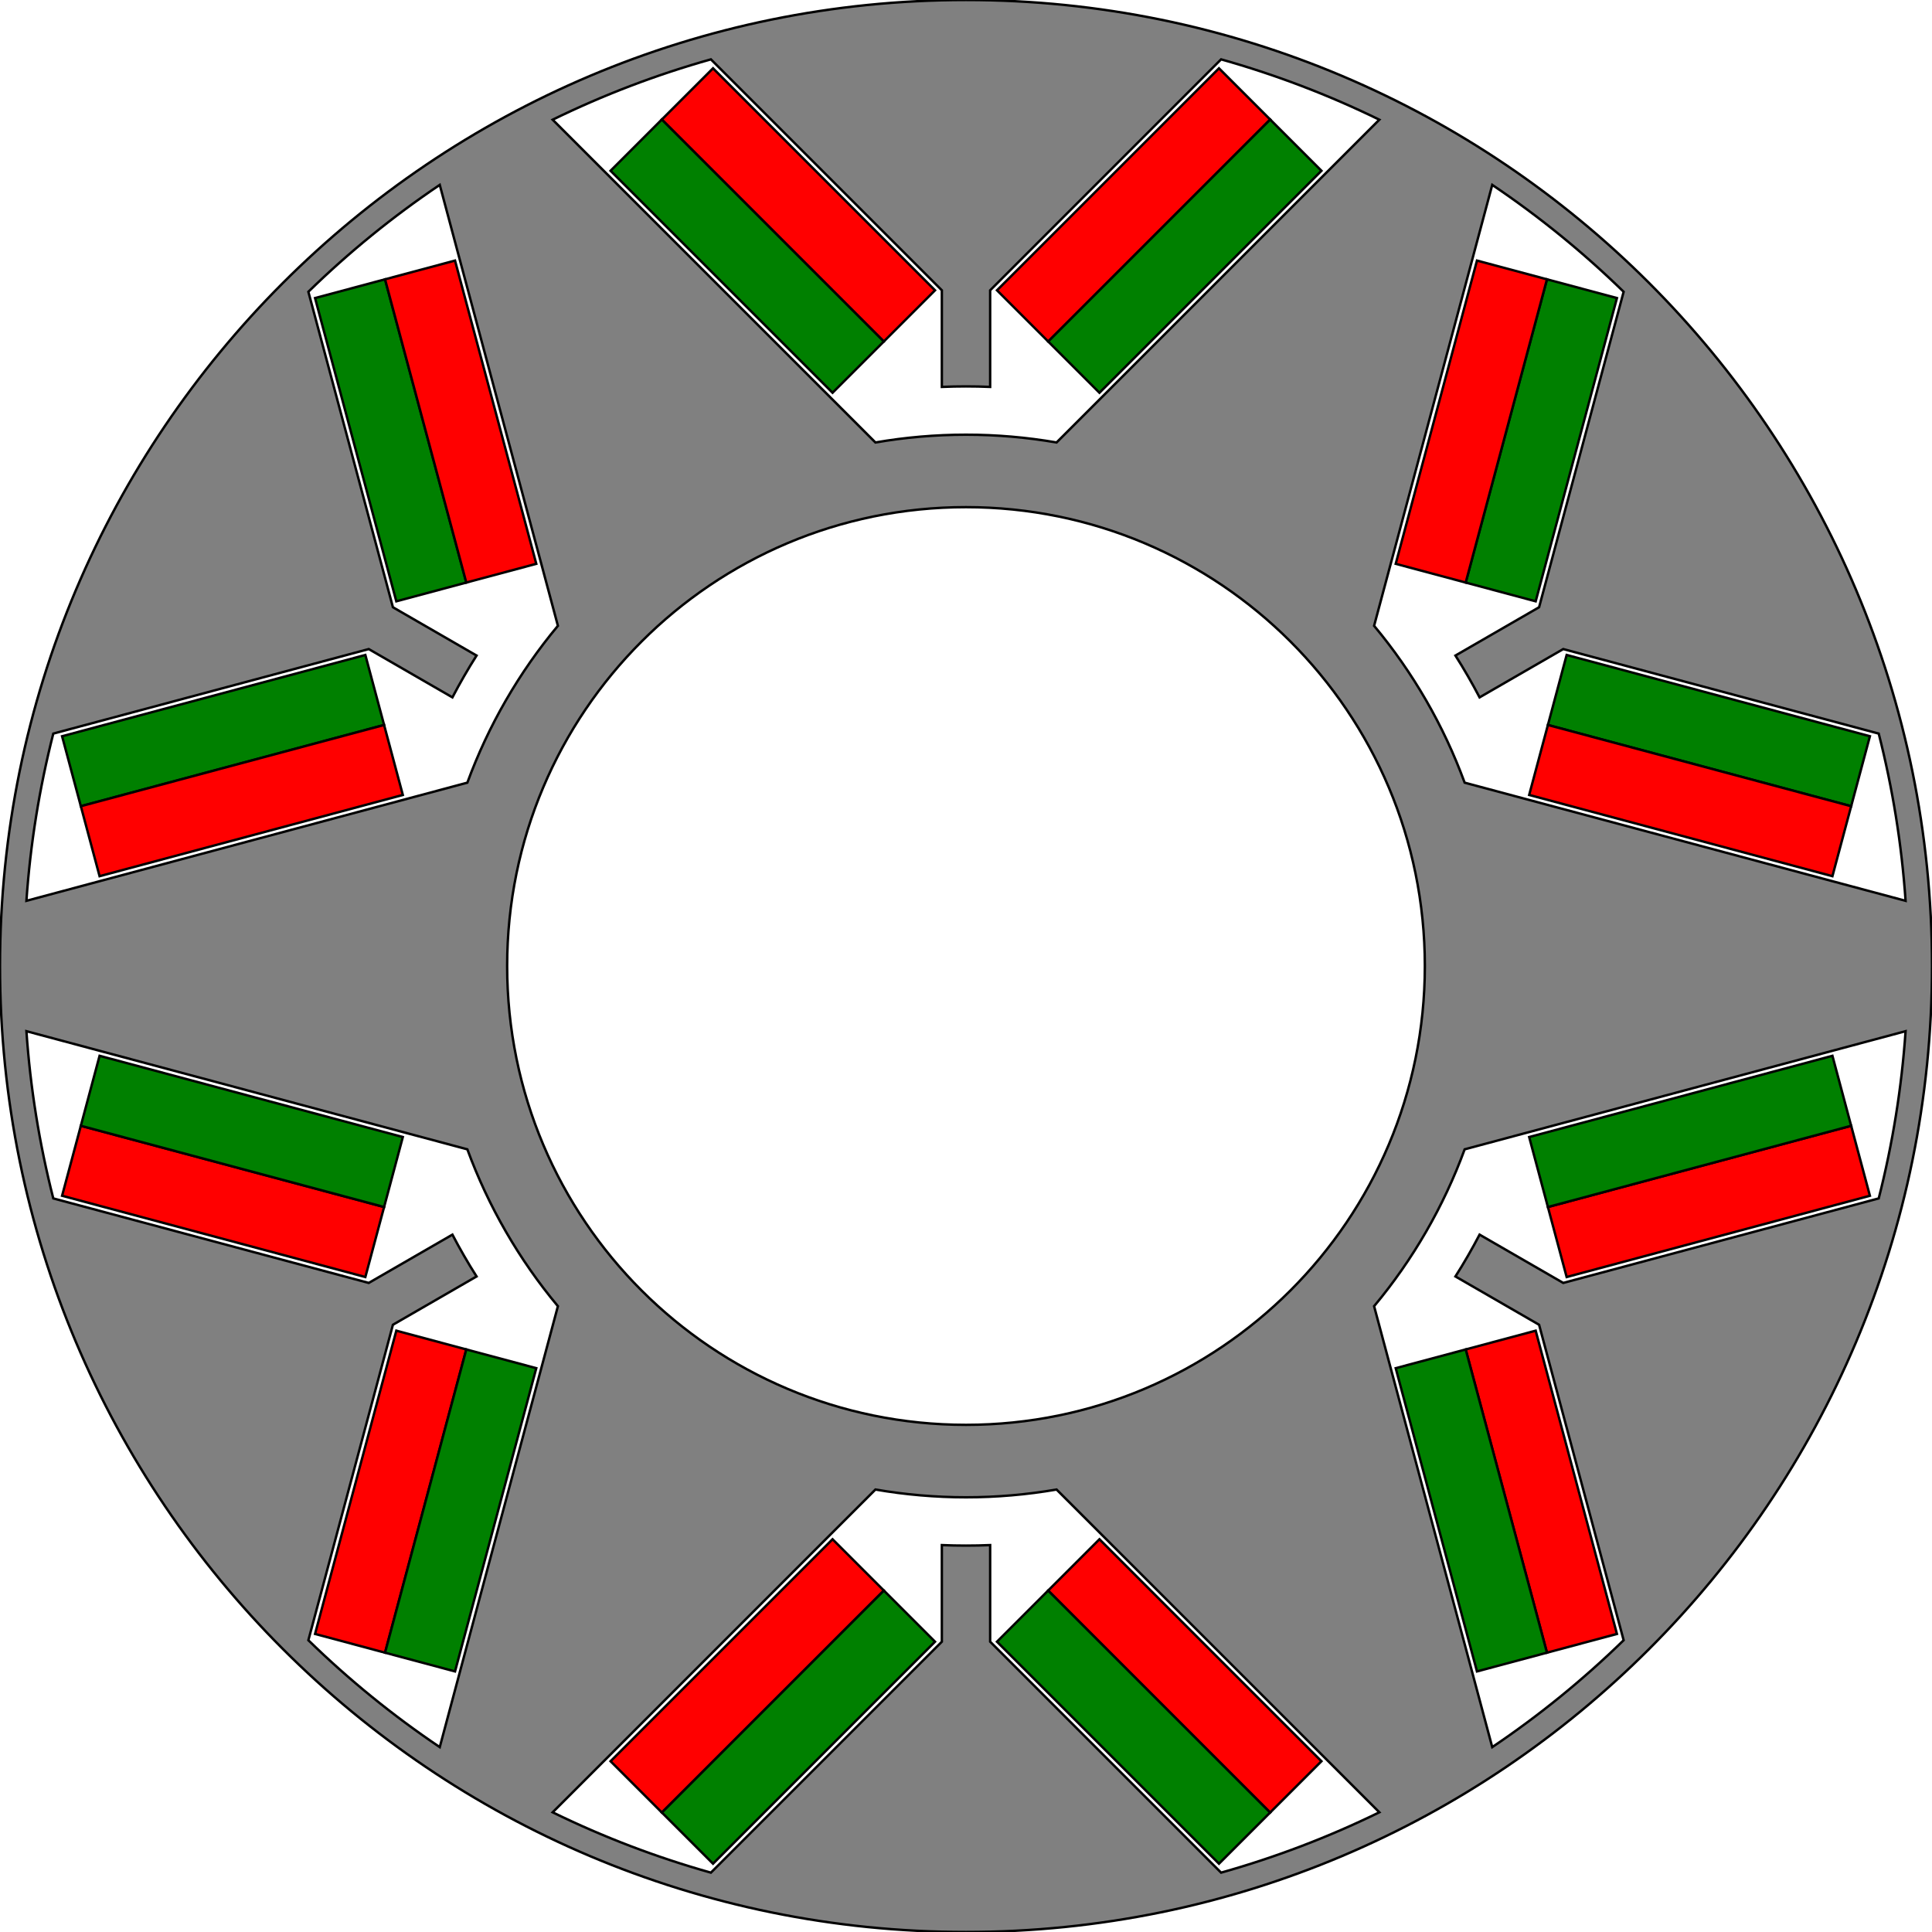
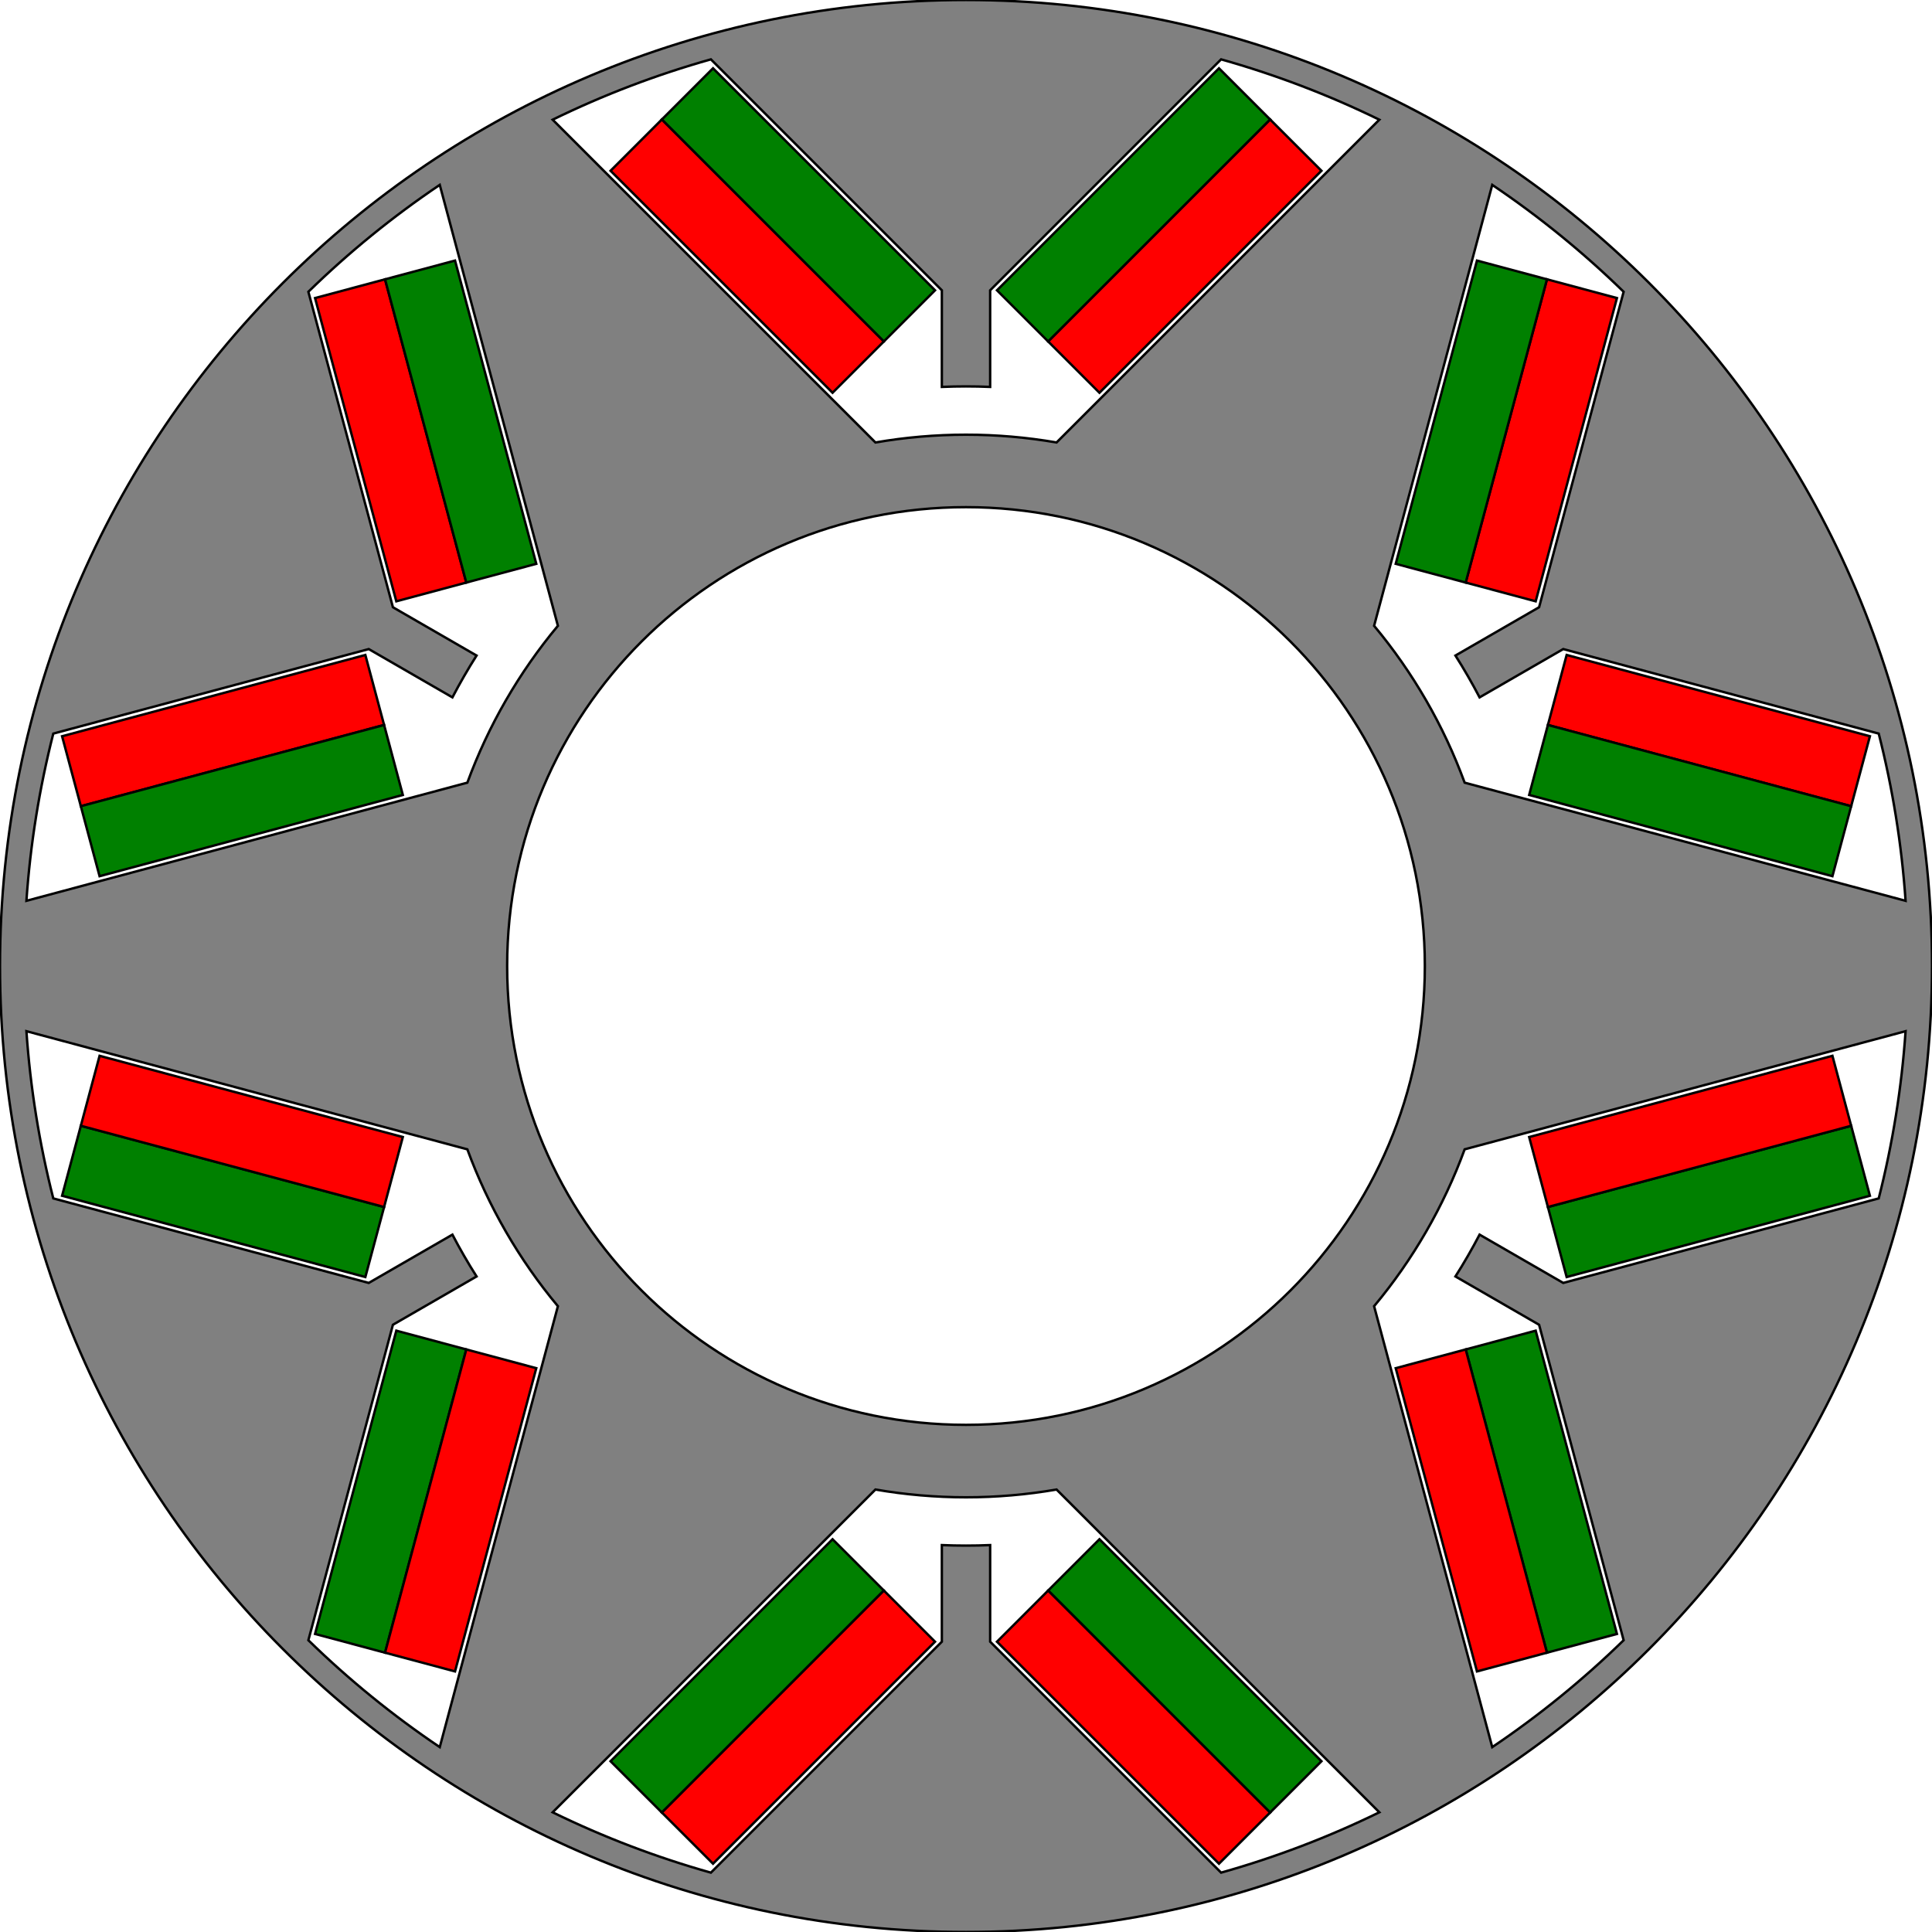
<svg xmlns="http://www.w3.org/2000/svg" width="400" height="400" viewBox="0 0 400 400">
  <rect x="-40" y="-40" width="480" height="480" fill="rgb(100%, 100%, 100%)" fill-opacity="1" />
  <path fill-rule="evenodd" fill="rgb(50%, 50%, 50%)" fill-opacity="1" stroke-width="0.5" stroke-linecap="round" stroke-linejoin="miter" stroke="rgb(0%, 0%, 0%)" stroke-opacity="1" stroke-miterlimit="10" d="M 400 200 C 400 310.457 310.457 400 200 400 C 89.543 400 0 310.457 0 200 C 0 89.543 89.543 0 200 0 C 310.457 0 400 89.543 400 200 Z M 295 200 C 295 252.469 252.469 295 200 295 C 147.531 295 105 252.469 105 200 C 105 147.531 147.531 105 200 105 C 252.469 105 295 147.531 295 200 Z M 104.738 255 C 101.594 249.559 98.926 243.855 96.758 237.957 L 84.629 234.707 L 19.91 217.367 L 5.469 213.496 C 6.277 225.18 8.141 236.766 11.031 248.117 L 11.629 248.277 L 76.348 265.617 L 93.668 255.617 C 94.441 257.094 95.242 258.555 96.078 260 C 96.91 261.445 97.773 262.871 98.668 264.277 L 81.348 274.277 L 64.004 338.996 L 63.844 339.594 C 72.23 347.773 81.332 355.18 91.047 361.723 L 94.914 347.277 L 112.258 282.559 L 115.508 270.434 C 111.48 265.605 107.879 260.441 104.738 255 Z M 104.738 145 C 107.879 139.559 111.48 134.395 115.508 129.566 L 112.258 117.441 L 94.914 52.723 L 91.047 38.277 C 81.332 44.82 72.23 52.227 63.844 60.406 L 64.004 61.004 L 81.348 125.723 L 98.668 135.723 C 97.773 137.129 96.91 138.555 96.078 140 C 95.242 141.445 94.441 142.906 93.668 144.383 L 76.348 134.383 L 11.629 151.723 L 11.031 151.883 C 8.141 163.234 6.277 174.82 5.469 186.504 L 19.91 182.633 L 84.629 165.293 L 96.758 162.043 C 98.926 156.145 101.594 150.441 104.738 145 Z M 200 90 C 206.285 90 212.559 90.539 218.75 91.609 L 285.578 24.781 C 275.055 19.641 264.09 15.461 252.816 12.289 L 252.375 12.727 L 205 60.105 L 205 80.105 C 203.336 80.035 201.668 80 200 80 C 198.332 80 196.664 80.035 195 80.105 L 195 60.105 L 147.625 12.727 L 147.184 12.289 C 135.91 15.461 124.945 19.641 114.422 24.781 L 181.25 91.609 C 187.441 90.539 193.715 90 200 90 Z M 295.262 145 C 298.406 150.441 301.074 156.145 303.242 162.043 L 315.371 165.293 L 380.09 182.633 L 394.531 186.504 C 393.723 174.82 391.859 163.234 388.969 151.883 L 388.371 151.723 L 323.652 134.383 L 306.332 144.383 C 305.559 142.906 304.758 141.445 303.922 140 C 303.09 138.555 302.227 137.129 301.332 135.723 L 318.652 125.723 L 335.996 61.004 L 336.156 60.406 C 327.77 52.227 318.668 44.82 308.953 38.277 L 305.086 52.723 L 287.742 117.441 L 284.492 129.566 C 288.52 134.395 292.121 139.559 295.262 145 Z M 295.262 255 C 292.121 260.441 288.52 265.605 284.492 270.434 L 287.742 282.559 L 305.086 347.277 L 308.953 361.723 C 318.668 355.18 327.77 347.773 336.156 339.594 L 335.996 338.996 L 318.652 274.277 L 301.332 264.277 C 302.227 262.871 303.09 261.445 303.922 260 C 304.758 258.555 305.559 257.094 306.332 255.617 L 323.652 265.617 L 388.371 248.277 L 388.969 248.117 C 391.859 236.766 393.723 225.18 394.531 213.496 L 380.09 217.367 L 315.371 234.707 L 303.242 237.957 C 301.074 243.855 298.406 249.559 295.262 255 Z M 200 310 C 193.715 310 187.441 309.461 181.25 308.391 L 114.422 375.219 C 124.945 380.359 135.91 384.539 147.184 387.711 L 147.625 387.273 L 195 339.895 L 195 319.895 C 196.664 319.965 198.332 320 200 320 C 201.668 320 203.336 319.965 205 319.895 L 205 339.895 L 252.375 387.273 L 252.816 387.711 C 264.09 384.539 275.055 380.359 285.578 375.219 L 218.75 308.391 C 212.559 309.461 206.285 310 200 310 Z M 200 310 " />
-   <path fill-rule="evenodd" fill="rgb(100%, 0%, 0%)" fill-opacity="1" stroke-width="0.5" stroke-linecap="round" stroke-linejoin="miter" stroke="rgb(0%, 0%, 0%)" stroke-opacity="1" stroke-miterlimit="10" d="M 65.23 338.289 L 82.055 275.504 L 96.543 279.387 L 79.719 342.172 Z M 65.23 338.289 " />
-   <path fill-rule="evenodd" fill="rgb(0%, 50%, 0%)" fill-opacity="1" stroke-width="0.5" stroke-linecap="round" stroke-linejoin="miter" stroke="rgb(0%, 0%, 0%)" stroke-opacity="1" stroke-miterlimit="10" d="M 79.719 342.172 L 96.543 279.387 L 111.031 283.266 L 94.207 346.051 Z M 79.719 342.172 " />
-   <path fill-rule="evenodd" fill="rgb(100%, 0%, 0%)" fill-opacity="1" stroke-width="0.5" stroke-linecap="round" stroke-linejoin="miter" stroke="rgb(0%, 0%, 0%)" stroke-opacity="1" stroke-miterlimit="10" d="M 12.855 247.57 L 75.641 264.395 L 79.523 249.902 L 16.738 233.082 Z M 12.855 247.57 " />
-   <path fill-rule="evenodd" fill="rgb(0%, 50%, 0%)" fill-opacity="1" stroke-width="0.5" stroke-linecap="round" stroke-linejoin="miter" stroke="rgb(0%, 0%, 0%)" stroke-opacity="1" stroke-miterlimit="10" d="M 16.738 233.082 L 79.523 249.902 L 83.402 235.414 L 20.617 218.594 Z M 16.738 233.082 " />
-   <path fill-rule="evenodd" fill="rgb(0%, 50%, 0%)" fill-opacity="1" stroke-width="0.5" stroke-linecap="round" stroke-linejoin="miter" stroke="rgb(0%, 0%, 0%)" stroke-opacity="1" stroke-miterlimit="10" d="M 252.375 385.859 L 206.414 339.895 L 217.02 329.289 L 262.984 375.25 Z M 252.375 385.859 " />
-   <path fill-rule="evenodd" fill="rgb(100%, 0%, 0%)" fill-opacity="1" stroke-width="0.5" stroke-linecap="round" stroke-linejoin="miter" stroke="rgb(0%, 0%, 0%)" stroke-opacity="1" stroke-miterlimit="10" d="M 262.984 375.25 L 217.02 329.289 L 227.629 318.684 L 273.59 364.645 Z M 262.984 375.25 " />
-   <path fill-rule="evenodd" fill="rgb(0%, 50%, 0%)" fill-opacity="1" stroke-width="0.5" stroke-linecap="round" stroke-linejoin="miter" stroke="rgb(0%, 0%, 0%)" stroke-opacity="1" stroke-miterlimit="10" d="M 147.625 385.859 L 193.586 339.895 L 182.98 329.289 L 137.016 375.25 Z M 147.625 385.859 " />
-   <path fill-rule="evenodd" fill="rgb(100%, 0%, 0%)" fill-opacity="1" stroke-width="0.5" stroke-linecap="round" stroke-linejoin="miter" stroke="rgb(0%, 0%, 0%)" stroke-opacity="1" stroke-miterlimit="10" d="M 137.016 375.25 L 182.98 329.289 L 172.371 318.684 L 126.41 364.645 Z M 137.016 375.25 " />
-   <path fill-rule="evenodd" fill="rgb(100%, 0%, 0%)" fill-opacity="1" stroke-width="0.5" stroke-linecap="round" stroke-linejoin="miter" stroke="rgb(0%, 0%, 0%)" stroke-opacity="1" stroke-miterlimit="10" d="M 387.145 247.57 L 324.359 264.395 L 320.477 249.902 L 383.262 233.082 Z M 387.145 247.57 " />
-   <path fill-rule="evenodd" fill="rgb(0%, 50%, 0%)" fill-opacity="1" stroke-width="0.5" stroke-linecap="round" stroke-linejoin="miter" stroke="rgb(0%, 0%, 0%)" stroke-opacity="1" stroke-miterlimit="10" d="M 383.262 233.082 L 320.477 249.902 L 316.598 235.414 L 379.383 218.594 Z M 383.262 233.082 " />
-   <path fill-rule="evenodd" fill="rgb(100%, 0%, 0%)" fill-opacity="1" stroke-width="0.5" stroke-linecap="round" stroke-linejoin="miter" stroke="rgb(0%, 0%, 0%)" stroke-opacity="1" stroke-miterlimit="10" d="M 334.77 338.289 L 317.945 275.504 L 303.457 279.387 L 320.281 342.172 Z M 334.77 338.289 " />
-   <path fill-rule="evenodd" fill="rgb(0%, 50%, 0%)" fill-opacity="1" stroke-width="0.5" stroke-linecap="round" stroke-linejoin="miter" stroke="rgb(0%, 0%, 0%)" stroke-opacity="1" stroke-miterlimit="10" d="M 320.281 342.172 L 303.457 279.387 L 288.969 283.266 L 305.793 346.051 Z M 320.281 342.172 " />
-   <path fill-rule="evenodd" fill="rgb(0%, 50%, 0%)" fill-opacity="1" stroke-width="0.5" stroke-linecap="round" stroke-linejoin="miter" stroke="rgb(0%, 0%, 0%)" stroke-opacity="1" stroke-miterlimit="10" d="M 334.77 61.711 L 317.945 124.496 L 303.457 120.613 L 320.281 57.828 Z M 334.77 61.711 " />
-   <path fill-rule="evenodd" fill="rgb(100%, 0%, 0%)" fill-opacity="1" stroke-width="0.5" stroke-linecap="round" stroke-linejoin="miter" stroke="rgb(0%, 0%, 0%)" stroke-opacity="1" stroke-miterlimit="10" d="M 320.281 57.828 L 303.457 120.613 L 288.969 116.734 L 305.793 53.949 Z M 320.281 57.828 " />
-   <path fill-rule="evenodd" fill="rgb(0%, 50%, 0%)" fill-opacity="1" stroke-width="0.5" stroke-linecap="round" stroke-linejoin="miter" stroke="rgb(0%, 0%, 0%)" stroke-opacity="1" stroke-miterlimit="10" d="M 387.145 152.43 L 324.359 135.605 L 320.477 150.098 L 383.262 166.918 Z M 387.145 152.43 " />
-   <path fill-rule="evenodd" fill="rgb(100%, 0%, 0%)" fill-opacity="1" stroke-width="0.5" stroke-linecap="round" stroke-linejoin="miter" stroke="rgb(0%, 0%, 0%)" stroke-opacity="1" stroke-miterlimit="10" d="M 383.262 166.918 L 320.477 150.098 L 316.598 164.586 L 379.383 181.406 Z M 383.262 166.918 " />
-   <path fill-rule="evenodd" fill="rgb(100%, 0%, 0%)" fill-opacity="1" stroke-width="0.5" stroke-linecap="round" stroke-linejoin="miter" stroke="rgb(0%, 0%, 0%)" stroke-opacity="1" stroke-miterlimit="10" d="M 147.625 14.141 L 193.586 60.105 L 182.98 70.711 L 137.016 24.75 Z M 147.625 14.141 " />
-   <path fill-rule="evenodd" fill="rgb(0%, 50%, 0%)" fill-opacity="1" stroke-width="0.5" stroke-linecap="round" stroke-linejoin="miter" stroke="rgb(0%, 0%, 0%)" stroke-opacity="1" stroke-miterlimit="10" d="M 137.016 24.75 L 182.98 70.711 L 172.371 81.316 L 126.41 35.355 Z M 137.016 24.75 " />
-   <path fill-rule="evenodd" fill="rgb(100%, 0%, 0%)" fill-opacity="1" stroke-width="0.5" stroke-linecap="round" stroke-linejoin="miter" stroke="rgb(0%, 0%, 0%)" stroke-opacity="1" stroke-miterlimit="10" d="M 252.375 14.141 L 206.414 60.105 L 217.02 70.711 L 262.984 24.75 Z M 252.375 14.141 " />
-   <path fill-rule="evenodd" fill="rgb(0%, 50%, 0%)" fill-opacity="1" stroke-width="0.5" stroke-linecap="round" stroke-linejoin="miter" stroke="rgb(0%, 0%, 0%)" stroke-opacity="1" stroke-miterlimit="10" d="M 262.984 24.75 L 217.02 70.711 L 227.629 81.316 L 273.59 35.355 Z M 262.984 24.75 " />
-   <path fill-rule="evenodd" fill="rgb(0%, 50%, 0%)" fill-opacity="1" stroke-width="0.5" stroke-linecap="round" stroke-linejoin="miter" stroke="rgb(0%, 0%, 0%)" stroke-opacity="1" stroke-miterlimit="10" d="M 12.855 152.43 L 75.641 135.605 L 79.523 150.098 L 16.738 166.918 Z M 12.855 152.43 " />
-   <path fill-rule="evenodd" fill="rgb(100%, 0%, 0%)" fill-opacity="1" stroke-width="0.5" stroke-linecap="round" stroke-linejoin="miter" stroke="rgb(0%, 0%, 0%)" stroke-opacity="1" stroke-miterlimit="10" d="M 16.738 166.918 L 79.523 150.098 L 83.402 164.586 L 20.617 181.406 Z M 16.738 166.918 " />
-   <path fill-rule="evenodd" fill="rgb(0%, 50%, 0%)" fill-opacity="1" stroke-width="0.5" stroke-linecap="round" stroke-linejoin="miter" stroke="rgb(0%, 0%, 0%)" stroke-opacity="1" stroke-miterlimit="10" d="M 65.23 61.711 L 82.055 124.496 L 96.543 120.613 L 79.719 57.828 Z M 65.23 61.711 " />
-   <path fill-rule="evenodd" fill="rgb(100%, 0%, 0%)" fill-opacity="1" stroke-width="0.5" stroke-linecap="round" stroke-linejoin="miter" stroke="rgb(0%, 0%, 0%)" stroke-opacity="1" stroke-miterlimit="10" d="M 79.719 57.828 L 96.543 120.613 L 111.031 116.734 L 94.207 53.949 Z M 79.719 57.828 " />
+   <path fill-rule="evenodd" fill="rgb(0%, 50%, 0%)" fill-opacity="1" stroke-width="0.5" stroke-linecap="round" stroke-linejoin="miter" stroke="rgb(0%, 0%, 0%)" stroke-opacity="1" stroke-miterlimit="10" d="M 12.855 247.57 L 75.641 264.395 L 79.523 249.902 L 16.738 233.082 Z M 12.855 247.57 " />
+   <path fill-rule="evenodd" fill="rgb(100%, 0%, 0%)" fill-opacity="1" stroke-width="0.5" stroke-linecap="round" stroke-linejoin="miter" stroke="rgb(0%, 0%, 0%)" stroke-opacity="1" stroke-miterlimit="10" d="M 16.738 233.082 L 79.523 249.902 L 83.402 235.414 L 20.617 218.594 Z M 16.738 233.082 " />
+   <path fill-rule="evenodd" fill="rgb(0%, 50%, 0%)" fill-opacity="1" stroke-width="0.5" stroke-linecap="round" stroke-linejoin="miter" stroke="rgb(0%, 0%, 0%)" stroke-opacity="1" stroke-miterlimit="10" d="M 65.23 338.289 L 82.055 275.504 L 96.543 279.387 L 79.719 342.172 Z M 65.23 338.289 " />
+   <path fill-rule="evenodd" fill="rgb(100%, 0%, 0%)" fill-opacity="1" stroke-width="0.5" stroke-linecap="round" stroke-linejoin="miter" stroke="rgb(0%, 0%, 0%)" stroke-opacity="1" stroke-miterlimit="10" d="M 79.719 342.172 L 96.543 279.387 L 111.031 283.266 L 94.207 346.051 Z M 79.719 342.172 " />
+   <path fill-rule="evenodd" fill="rgb(100%, 0%, 0%)" fill-opacity="1" stroke-width="0.5" stroke-linecap="round" stroke-linejoin="miter" stroke="rgb(0%, 0%, 0%)" stroke-opacity="1" stroke-miterlimit="10" d="M 147.625 385.859 L 193.586 339.895 L 182.98 329.289 L 137.016 375.25 Z M 147.625 385.859 " />
+   <path fill-rule="evenodd" fill="rgb(0%, 50%, 0%)" fill-opacity="1" stroke-width="0.5" stroke-linecap="round" stroke-linejoin="miter" stroke="rgb(0%, 0%, 0%)" stroke-opacity="1" stroke-miterlimit="10" d="M 137.016 375.25 L 182.98 329.289 L 172.371 318.684 L 126.41 364.645 Z M 137.016 375.25 " />
+   <path fill-rule="evenodd" fill="rgb(100%, 0%, 0%)" fill-opacity="1" stroke-width="0.5" stroke-linecap="round" stroke-linejoin="miter" stroke="rgb(0%, 0%, 0%)" stroke-opacity="1" stroke-miterlimit="10" d="M 252.375 385.859 L 206.414 339.895 L 217.02 329.289 L 262.984 375.25 Z M 252.375 385.859 " />
+   <path fill-rule="evenodd" fill="rgb(0%, 50%, 0%)" fill-opacity="1" stroke-width="0.5" stroke-linecap="round" stroke-linejoin="miter" stroke="rgb(0%, 0%, 0%)" stroke-opacity="1" stroke-miterlimit="10" d="M 262.984 375.25 L 217.02 329.289 L 227.629 318.684 L 273.59 364.645 Z M 262.984 375.25 " />
+   <path fill-rule="evenodd" fill="rgb(0%, 50%, 0%)" fill-opacity="1" stroke-width="0.5" stroke-linecap="round" stroke-linejoin="miter" stroke="rgb(0%, 0%, 0%)" stroke-opacity="1" stroke-miterlimit="10" d="M 334.77 338.289 L 317.945 275.504 L 303.457 279.387 L 320.281 342.172 Z M 334.77 338.289 " />
+   <path fill-rule="evenodd" fill="rgb(100%, 0%, 0%)" fill-opacity="1" stroke-width="0.5" stroke-linecap="round" stroke-linejoin="miter" stroke="rgb(0%, 0%, 0%)" stroke-opacity="1" stroke-miterlimit="10" d="M 320.281 342.172 L 303.457 279.387 L 288.969 283.266 L 305.793 346.051 Z M 320.281 342.172 " />
+   <path fill-rule="evenodd" fill="rgb(0%, 50%, 0%)" fill-opacity="1" stroke-width="0.5" stroke-linecap="round" stroke-linejoin="miter" stroke="rgb(0%, 0%, 0%)" stroke-opacity="1" stroke-miterlimit="10" d="M 387.145 247.57 L 324.359 264.395 L 320.477 249.902 L 383.262 233.082 Z M 387.145 247.57 " />
+   <path fill-rule="evenodd" fill="rgb(100%, 0%, 0%)" fill-opacity="1" stroke-width="0.5" stroke-linecap="round" stroke-linejoin="miter" stroke="rgb(0%, 0%, 0%)" stroke-opacity="1" stroke-miterlimit="10" d="M 383.262 233.082 L 320.477 249.902 L 316.598 235.414 L 379.383 218.594 Z M 383.262 233.082 " />
+   <path fill-rule="evenodd" fill="rgb(100%, 0%, 0%)" fill-opacity="1" stroke-width="0.5" stroke-linecap="round" stroke-linejoin="miter" stroke="rgb(0%, 0%, 0%)" stroke-opacity="1" stroke-miterlimit="10" d="M 387.145 152.43 L 324.359 135.605 L 320.477 150.098 L 383.262 166.918 Z M 387.145 152.43 " />
+   <path fill-rule="evenodd" fill="rgb(0%, 50%, 0%)" fill-opacity="1" stroke-width="0.5" stroke-linecap="round" stroke-linejoin="miter" stroke="rgb(0%, 0%, 0%)" stroke-opacity="1" stroke-miterlimit="10" d="M 383.262 166.918 L 320.477 150.098 L 316.598 164.586 L 379.383 181.406 Z M 383.262 166.918 " />
+   <path fill-rule="evenodd" fill="rgb(100%, 0%, 0%)" fill-opacity="1" stroke-width="0.5" stroke-linecap="round" stroke-linejoin="miter" stroke="rgb(0%, 0%, 0%)" stroke-opacity="1" stroke-miterlimit="10" d="M 334.77 61.711 L 317.945 124.496 L 303.457 120.613 L 320.281 57.828 Z M 334.77 61.711 " />
+   <path fill-rule="evenodd" fill="rgb(0%, 50%, 0%)" fill-opacity="1" stroke-width="0.5" stroke-linecap="round" stroke-linejoin="miter" stroke="rgb(0%, 0%, 0%)" stroke-opacity="1" stroke-miterlimit="10" d="M 320.281 57.828 L 303.457 120.613 L 288.969 116.734 L 305.793 53.949 Z M 320.281 57.828 " />
+   <path fill-rule="evenodd" fill="rgb(0%, 50%, 0%)" fill-opacity="1" stroke-width="0.5" stroke-linecap="round" stroke-linejoin="miter" stroke="rgb(0%, 0%, 0%)" stroke-opacity="1" stroke-miterlimit="10" d="M 252.375 14.141 L 206.414 60.105 L 217.02 70.711 L 262.984 24.75 Z M 252.375 14.141 " />
+   <path fill-rule="evenodd" fill="rgb(100%, 0%, 0%)" fill-opacity="1" stroke-width="0.5" stroke-linecap="round" stroke-linejoin="miter" stroke="rgb(0%, 0%, 0%)" stroke-opacity="1" stroke-miterlimit="10" d="M 262.984 24.75 L 217.02 70.711 L 227.629 81.316 L 273.59 35.355 Z M 262.984 24.75 " />
+   <path fill-rule="evenodd" fill="rgb(0%, 50%, 0%)" fill-opacity="1" stroke-width="0.5" stroke-linecap="round" stroke-linejoin="miter" stroke="rgb(0%, 0%, 0%)" stroke-opacity="1" stroke-miterlimit="10" d="M 147.625 14.141 L 193.586 60.105 L 182.98 70.711 L 137.016 24.75 Z M 147.625 14.141 " />
+   <path fill-rule="evenodd" fill="rgb(100%, 0%, 0%)" fill-opacity="1" stroke-width="0.5" stroke-linecap="round" stroke-linejoin="miter" stroke="rgb(0%, 0%, 0%)" stroke-opacity="1" stroke-miterlimit="10" d="M 137.016 24.75 L 182.98 70.711 L 172.371 81.316 L 126.41 35.355 Z M 137.016 24.75 " />
+   <path fill-rule="evenodd" fill="rgb(100%, 0%, 0%)" fill-opacity="1" stroke-width="0.5" stroke-linecap="round" stroke-linejoin="miter" stroke="rgb(0%, 0%, 0%)" stroke-opacity="1" stroke-miterlimit="10" d="M 65.23 61.711 L 82.055 124.496 L 96.543 120.613 L 79.719 57.828 Z M 65.23 61.711 " />
+   <path fill-rule="evenodd" fill="rgb(0%, 50%, 0%)" fill-opacity="1" stroke-width="0.5" stroke-linecap="round" stroke-linejoin="miter" stroke="rgb(0%, 0%, 0%)" stroke-opacity="1" stroke-miterlimit="10" d="M 79.719 57.828 L 96.543 120.613 L 111.031 116.734 L 94.207 53.949 Z M 79.719 57.828 " />
+   <path fill-rule="evenodd" fill="rgb(100%, 0%, 0%)" fill-opacity="1" stroke-width="0.5" stroke-linecap="round" stroke-linejoin="miter" stroke="rgb(0%, 0%, 0%)" stroke-opacity="1" stroke-miterlimit="10" d="M 12.855 152.43 L 75.641 135.605 L 79.523 150.098 L 16.738 166.918 Z M 12.855 152.43 " />
+   <path fill-rule="evenodd" fill="rgb(0%, 50%, 0%)" fill-opacity="1" stroke-width="0.5" stroke-linecap="round" stroke-linejoin="miter" stroke="rgb(0%, 0%, 0%)" stroke-opacity="1" stroke-miterlimit="10" d="M 16.738 166.918 L 79.523 150.098 L 83.402 164.586 L 20.617 181.406 Z M 16.738 166.918 " />
</svg>
